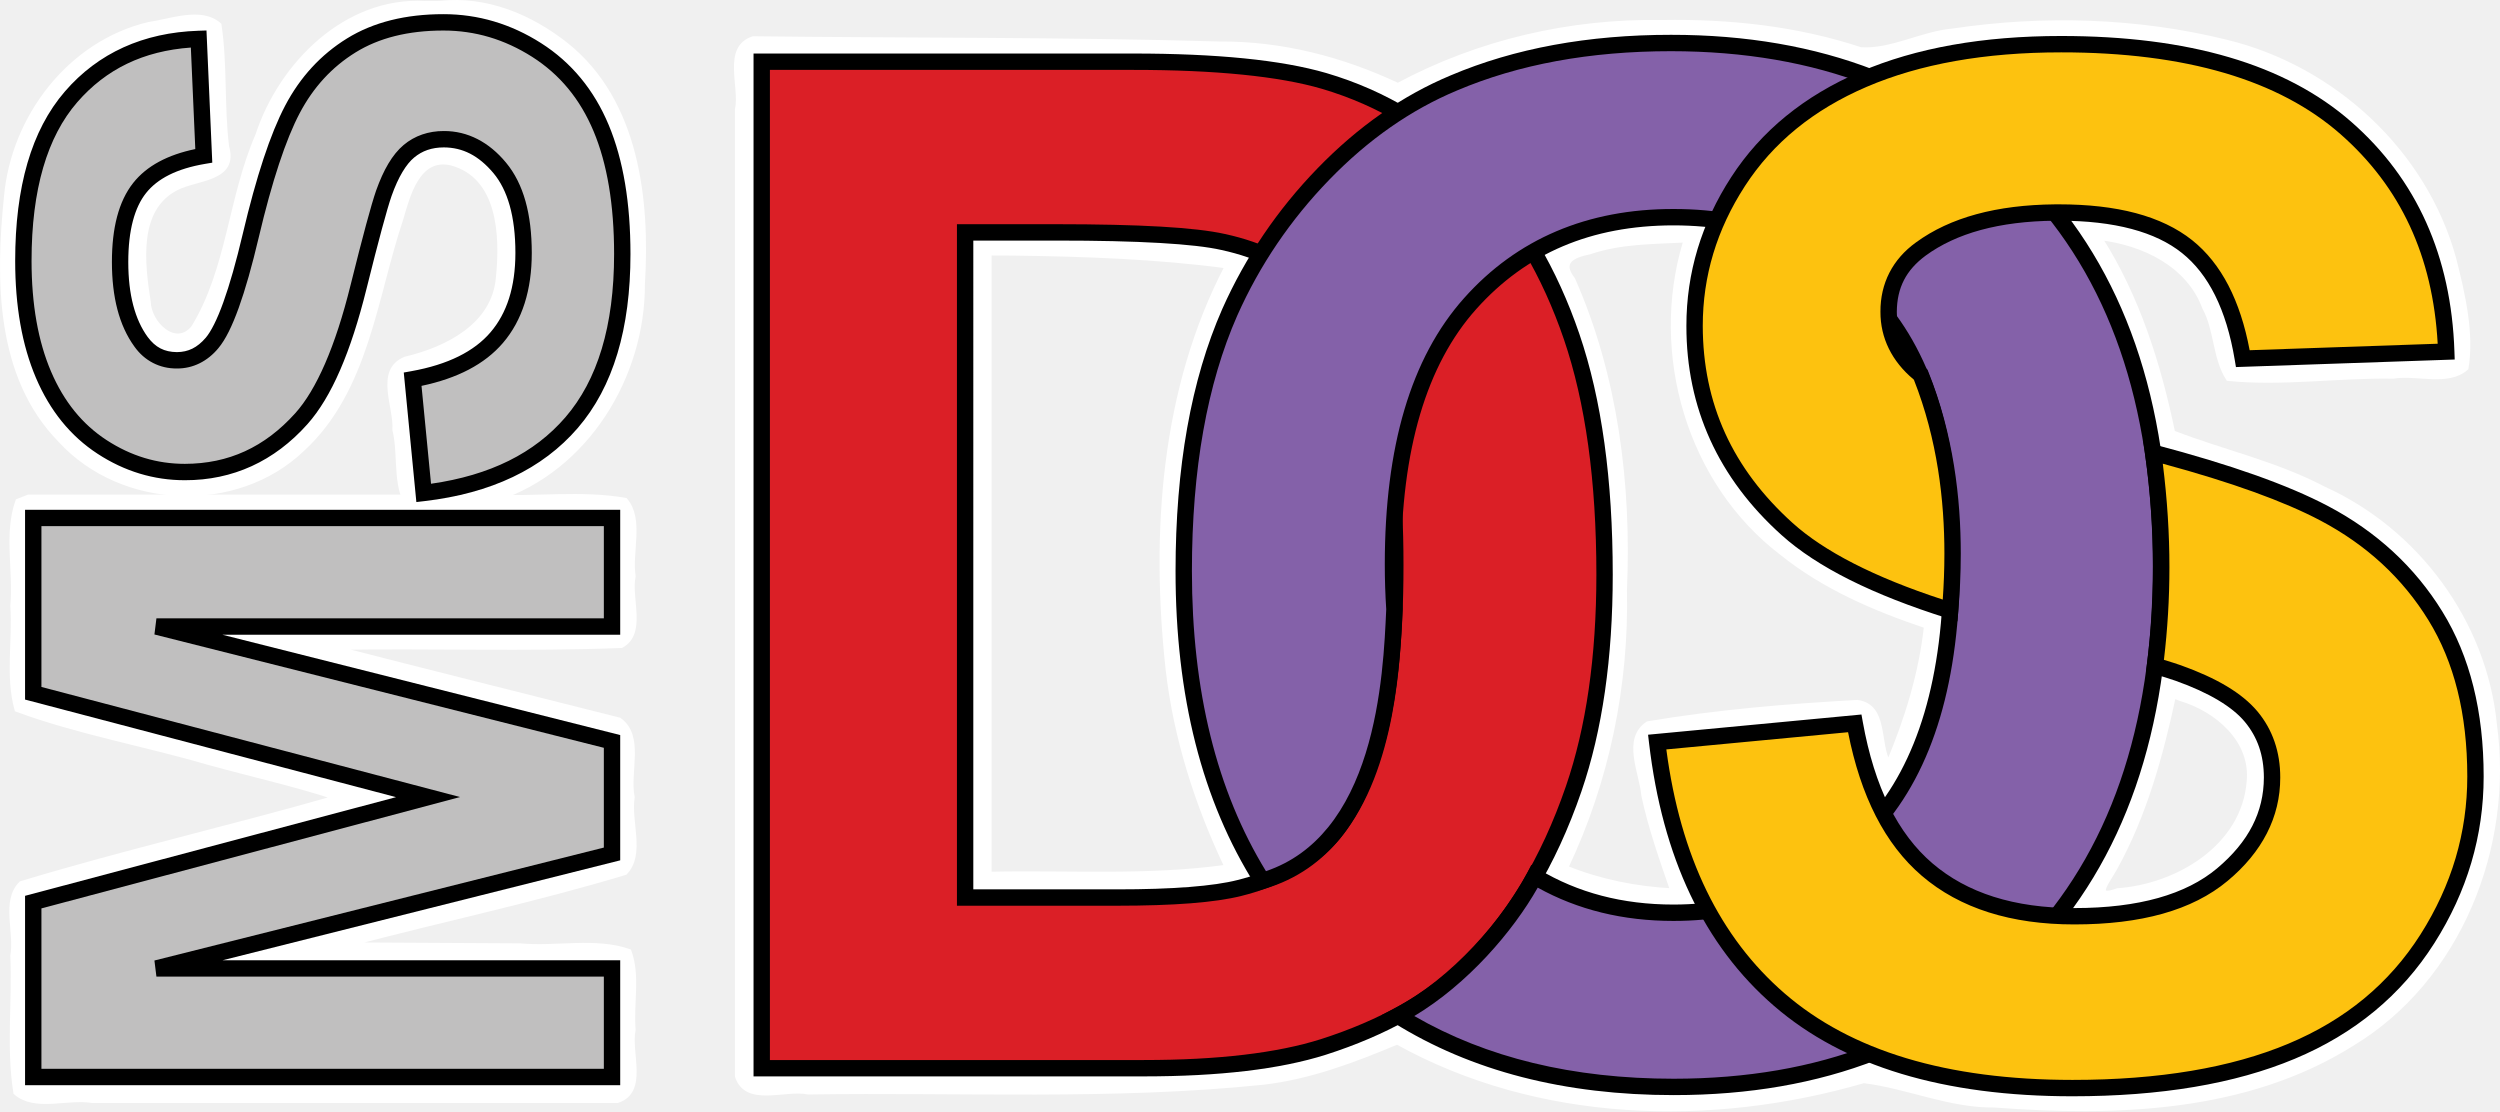
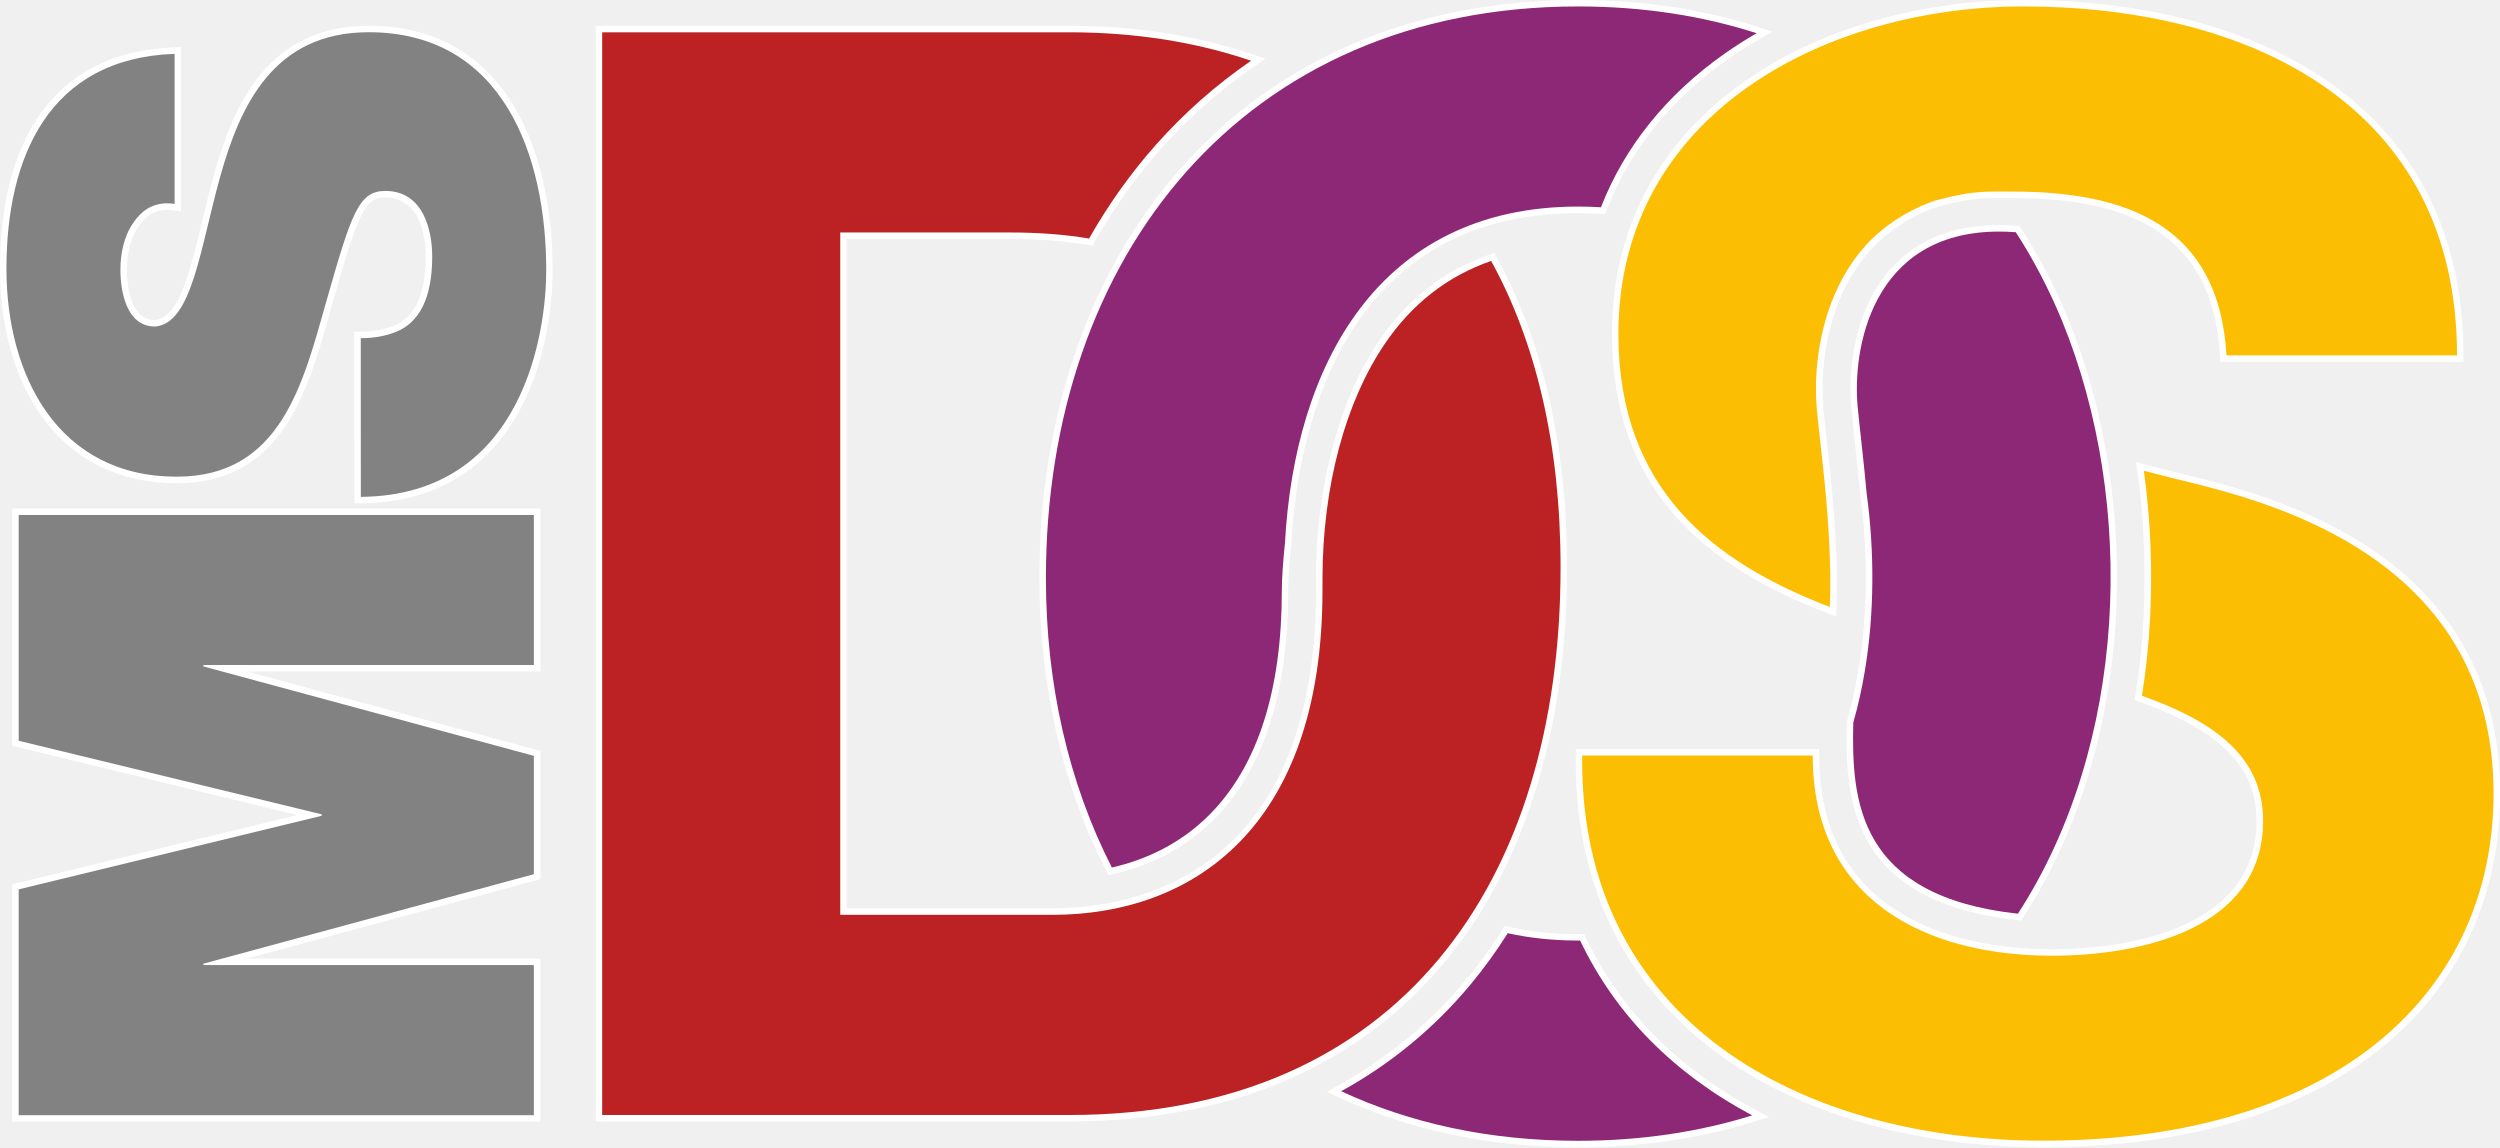
- <svg xmlns="http://www.w3.org/2000/svg" version="1.2" id="Layer_1" x="0px" y="0px" width="1092.069" height="485.46" viewBox="0 0 1092.069 485.46" xml:space="preserve">
-   <defs id="defs51" />
-   <path style="fill:#ffffff;stroke:#ffffff;stroke-width:1.851" d="M 725.961,9.669 C 685.908,8.987 645.976,18.237 610.62,37.169 586.197,25.703 559.792,18.857 532.704,19.055 464.835,17.088 396.919,17.578 329.03,16.763 c -12.706,4.071 -4.909,21.06 -7.054,31.065 0,140.785 0,281.57 0,422.356 4.158,12.63 21.061,4.854 31.069,6.992 66.227,-1.022 132.759,2.549 198.756,-4.255 20.393,-2.366 39.7,-9.681 58.5,-17.575 61.703,34.26 137.065,36.261 203.807,16.881 19.146,2.328 37.554,10.924 57.283,10.647 52.786,3.968 109.66,2.261 155.892,-26.718 47.043,-28.278 69.864,-86.449 62.499,-139.754 -4.386,-44.594 -34.067,-84.723 -74.836,-103.055 -20.809,-10.951 -43.955,-15.979 -65.717,-24.402 -6.159,-29.7 -15.419,-59.244 -31.853,-84.977 18.902,2.293 38.529,11.561 45.56,30.451 5.311,9.756 4.417,21.832 10.344,31.054 23.687,2.401 48.273,-1.406 72.132,-0.983 10.433,-1.712 23.876,3.504 31.988,-3.679 2.479,-15.433 -1.448,-32.217 -5.328,-47.579 C 1059.324,66.326 1019.318,29.543 972.367,18.231 933.599,8.645 892.604,7.53 853.166,13.367 839.467,14.57 826.145,22.464 812.78,21.55 784.82,12.291 755.31,9.155 725.961,9.669 Z m 9.99,96.547 c -14.407,48.31 1.791,104.509 42.266,135.382 18.567,14.923 40.726,24.437 63.146,31.951 -2.225,20.592 -8.448,40.628 -16.436,59.672 -4.79,-8.494 -0.919,-24.817 -13.591,-26.542 -30.58,1.658 -61.308,4.264 -91.507,9.317 -10.485,6.827 -2.744,21.647 -1.934,31.457 3.031,14.165 7.887,27.899 12.604,41.517 -15.819,-0.785 -31.67,-3.973 -46.359,-9.947 17.92,-37.822 26.528,-79.506 25.634,-121.317 2.035,-46.111 -3.964,-93.498 -22.612,-135.693 -5.917,-7.577 -0.245,-10.312 7.183,-11.808 13.66,-4.678 27.76,-4.447 41.949,-5.204 z m -293.659,4.505 c 31.079,0.396 63.464,1.521 93.637,5.597 -28.069,53.759 -32.293,116.708 -25.83,176.058 3.462,30.031 12.736,59.055 25.696,86.275 -34.285,4.81 -68.82,2.316 -103.558,3.073 0,-90.349 0,-180.698 0,-271.047 3.352,0.015 6.703,0.029 10.055,0.043 z m 510.294,194.617 c 15.801,4.686 31.566,18.113 29.742,36.094 -2.22,28.436 -31.145,45.659 -57.351,47.502 -11.115,4.033 -3.987,-4.059 -0.987,-9.708 12.932,-23.291 20.003,-49.228 25.58,-75.114 l 1.715,0.697 z" id="path998" />
-   <path style="fill:#ffffff;stroke:#ffffff;stroke-width:1.851" d="m 7.676,218.835 c -5.143,14.255 -0.84,30.673 -2.253,45.781 1.065,15.045 -2.238,30.914 1.858,45.387 26.939,9.935 55.897,15.039 83.591,23.154 18.015,5 40.163,10.025 55.469,15.283 -45.53,13.064 -92.04,23.728 -137.191,37.398 -7.793,7.735 -1.865,21.424 -3.717,31.588 0.885,19.887 -1.814,40.449 1.337,59.91 8.494,7.496 22.632,1.756 33.42,3.551 76.516,0 153.031,0 229.547,0 12.628,-4.157 4.859,-21.059 7,-31.065 -0.988,-11.374 2.147,-23.526 -1.858,-34.33 -14.883,-5.184 -31.942,-0.989 -47.678,-2.489 -25.05,-0.139 -50.101,-0.278 -75.151,-0.418 40.248,-10.667 81.395,-19.318 121.072,-31.305 7.896,-8.208 1.477,-22.395 3.203,-33.027 -2.282,-10.891 4.409,-26.672 -5.803,-33.875 -41.434,-10.478 -82.916,-20.769 -124.304,-31.427 41.709,-0.697 83.748,0.801 125.243,-0.816 10.175,-5.577 3.243,-20.699 5.276,-30.39 -1.669,-10.765 3.727,-24.83 -3.523,-33.325 -19.004,-3.413 -39.459,-0.448 -59.012,-1.443 -67.26,0 -134.519,0 -201.779,0 -1.582,0.619 -3.165,1.239 -4.747,1.858 z" id="path959" />
-   <path style="display:inline;fill:#ffffff;stroke:#ffffff;stroke-width:1.851" d="M 185.52,1.342 C 150.997,-0.484 122.679,28.045 112.48,59.058 100.536,86.436 99.982,117.747 84.381,143.088 c -7.788,9.436 -19.262,-1.968 -19.459,-11.219 -2.579,-16.561 -5.678,-40.623 12.235,-49.664 8.768,-4.557 26.243,-3.658 21.991,-18.198 C 96.986,46.377 98.436,28.12 95.823,10.839 87.949,3.825 74.742,9.155 64.86,10.559 30.377,18.831 5.789,51.165 2.672,85.824 c -3.724,36.4 -3.769,78.748 23.704,106.671 26.895,29.283 76.99,31.424 105.807,3.771 28.076,-25.852 31.575,-66.354 43.071,-100.647 2.993,-10.267 7.314,-27.522 21.746,-24.301 21.496,5.67 22.397,31.836 20.555,49.881 -1.697,20.988 -22.463,31.262 -40.553,35.534 -12.522,5.186 -3.924,21.125 -4.672,31.033 2.948,11.74 -0.761,26.979 8.169,36.423 12.01,2.738 24.852,-3.287 36.572,-6.298 39.137,-12.943 63.857,-53.487 63.718,-93.786 C 283.062,87.294 278.283,44.261 247.47,19.58 231.829,7.159 212.324,-0.983 192.053,1.314 c -2.178,0.01 -4.356,0.019 -6.533,0.029 z" id="path881" />
-   <g id="g918" transform="matrix(1.06754,0,0,1.06754,-121.165,-49.83367)">
-     <g transform="matrix(0.8083804,0,0,0.8083804,119.7144,52.47944)" id="g10">
-       <g id="g8">
-         <path style="fill:#db1f26" id="path4" d="m 377.885,24.065 h 187.801 c 42.346,0 74.632,3.245 96.857,9.727 29.846,8.812 55.42,24.455 76.713,46.922 21.293,22.477 37.492,49.992 48.604,82.537 11.105,32.555 16.662,72.69 16.662,120.417 0,41.938 -5.215,78.09 -15.627,108.434 -12.729,37.074 -30.896,67.078 -54.494,90.008 -17.824,17.383 -41.891,30.938 -72.209,40.664 -22.68,7.184 -52.997,10.77 -90.95,10.77 H 377.885 Z m 102.961,86.393 v 336.695 h 76.75 c 28.708,0 49.428,-1.619 62.168,-4.855 16.669,-4.16 30.501,-11.205 41.503,-21.145 10.994,-9.939 19.963,-26.295 26.914,-49.066 6.943,-22.772 10.42,-53.812 10.42,-93.105 0,-39.293 -3.477,-69.464 -10.42,-90.507 -6.951,-21.034 -16.678,-37.446 -29.18,-49.234 -12.5,-11.789 -28.355,-19.768 -47.57,-23.928 -14.357,-3.236 -42.492,-4.854 -84.395,-4.854 h -46.19 z" />
-         <path id="path6" d="M 373.742,537.683 V 24.065 19.92 h 191.944 c 42.565,0.013 75.123,3.232 98.028,9.897 v 0 c 30.508,8.999 56.78,25.067 78.548,48.046 v 0 c 21.735,22.941 38.24,51.015 49.517,84.048 v 0 c 11.302,33.144 16.881,73.708 16.883,121.756 v 0 c -0.002,42.276 -5.25,78.874 -15.852,109.777 v 0 c -12.894,37.563 -31.387,68.182 -55.52,91.628 v 0 c -18.396,17.938 -43.066,31.771 -73.851,41.646 v 0 c -23.313,7.376 -53.983,10.956 -92.199,10.962 v 0 H 373.742 Z m 8.284,-8.282 h 189.215 c 37.689,0.007 67.652,-3.584 89.684,-10.571 v 0 c 29.867,-9.583 53.328,-22.858 70.587,-39.69 v 0 c 23.058,-22.408 40.899,-51.8 53.464,-88.383 v 0 C 795.2,360.97 800.379,325.265 800.377,283.67 v 0 c 0.004,-47.41 -5.53,-87.115 -16.439,-119.081 v 0 C 772.991,132.532 757.097,105.574 736.249,83.562 v 0 C 715.43,61.608 690.552,46.389 661.382,37.767 v 0 c -21.557,-6.3 -53.571,-9.57 -95.695,-9.56 v 0 h -183.66 v 501.194 z m 94.676,-78.107 v -340.836 -4.144 h 50.333 c 42.054,0.019 70.2,1.579 85.273,4.948 v 0 c 19.817,4.284 36.437,12.605 49.534,24.963 v 0 c 13.125,12.377 23.164,29.44 30.271,50.949 v 0 c 7.166,21.763 10.618,52.259 10.629,91.807 v 0 c -0.006,39.541 -3.474,70.908 -10.6,94.313 v 0 c -7.092,23.176 -16.263,40.196 -28.1,50.932 v 0 c -11.564,10.451 -26.068,17.8 -43.259,22.084 v 0 c -13.426,3.393 -34.304,4.972 -63.189,4.984 v 0 z m 8.284,-8.284 h 72.608 c 28.533,0.013 49.093,-1.646 61.165,-4.732 v 0 c 16.132,-4.031 29.29,-10.773 39.729,-20.199 v 0 c 10.153,-9.146 18.919,-24.836 25.731,-47.201 v 0 c 6.761,-22.142 10.247,-52.851 10.238,-91.896 v 0 c 0.013,-39.043 -3.491,-68.889 -10.211,-89.209 v 0 c -6.795,-20.56 -16.21,-36.322 -28.089,-47.52 v 0 c -11.902,-11.217 -26.992,-18.856 -45.638,-22.9 v 0 c -13.608,-3.094 -41.731,-4.771 -83.484,-4.751 v 0 h -42.047 z m -4.14,-328.409 v -4.142 z" />
+ <svg xmlns="http://www.w3.org/2000/svg" version="1.1" id="Layer_1" x="0px" y="0px" viewBox="0 0 3839 1761.7" style="enable-background:new 0 0 3839 1761.7;" xml:space="preserve">
+   <style type="text/css">
+ 	.st0{fill:#828283;}
+ 	.st1{fill:#FFFFFF;}
+ 	.st2{fill:#FBBE02;}
+ 	.st3{fill:#8D2877;}
+ 	.st4{fill:#BC2223;}
+ </style>
+   <g>
+     <g>
+       <g>
+         <g>
+           <polygon class="st0" points="23.8,1717.6 23.8,1361.9 477.5,1251.7 23.8,1141.5 23.8,785.8 824.8,785.8 824.8,1026.2       341.7,1026.2 824.8,1156.9 824.8,1346.2 341.7,1477.1 824.8,1477.1 824.8,1717.6     " />
+           <path class="st1" d="M819.8,790.8v230.4H312.4v2.2l507.4,137.3v181.7l-507.4,137.4v2.2h507.4v230.5H28.7v-346.8l465.3-113v-2.2      L28.7,1137.5V790.8H819.8 M829.7,780.8h-9.9H28.7h-9.9v9.9v346.8v7.8l7.6,1.8l430,104.5l-430,104.4l-7.6,1.8v7.8v346.8v9.9h9.9      h791.1h9.9v-9.9v-230.5v-9.9h-9.9H379.1L822.4,1352l7.3-2v-7.6v-181.7v-7.6l-7.3-2l-443.3-120h440.7h9.9v-9.9V790.8V780.8      L829.7,780.8z" />
+         </g>
+         <g>
+           <path class="st0" d="M549,514.4h5c18.5,0,35.9-2.9,50.3-8.5c36.1-13.4,54.4-51,54.4-111.7c0-22.5-4.8-95.9-67-95.9      c-37.2,0-47.7,31.9-86.1,167c-1.3,4.5-2.6,9-3.8,13.6c-17.4,61.6-35.3,125.3-68.6,174.4c-38.3,56.4-91.2,83.8-161.7,83.8      c-44.7,0-85.1-9.3-120.3-27.5c-32.5-16.9-60.5-41.5-83.1-73C27.4,579.6,5,500.2,5,412.9c0-45.1,4.5-86.9,13.4-124.3      C28,248,42.9,212.5,62.6,183.2C107.4,116.4,176.5,80.9,268,77.8l5.1-0.2V319l-5.7-0.9c-3.6-0.5-7.1-0.8-10.5-0.8      c-19.8,0-35.4,9-47.8,27.5l-0.1,0.2c-12.1,16.8-19.1,42-19.1,69.1c0,19.3,3.5,82.4,48,82.5c40.7-3.4,57.6-73.7,77.2-154.9      c5.6-23,11.3-46.8,17.9-70.8c13.3-48,33.6-109.1,72.3-155.2c18.9-22.5,41.2-39.9,66.1-51.6c27.5-13,59.4-19.5,94.7-19.5      c50,0,94.4,11.1,132,33c34.2,19.9,63,48.9,85.8,86.1c20.4,33.4,35.9,73.4,46,118.9c9.1,41,13.7,85.6,13.7,132.5      c0,27.5-3.5,123.8-48.2,209.1c-22.4,42.7-51.9,76.4-87.7,100.3c-42.5,28.3-94.2,43-153.8,43.5l-5,0L549,514.4z" />
+           <path class="st1" d="M566.2,49.5c206.1,0,272.6,189.5,272.6,365.6c0,89.7-32.1,345.7-284.7,347.9L554,519.3      c20,0,37.7-3.3,52.1-8.9c47.6-17.7,57.6-70.9,57.6-116.4c0-39.9-13.3-100.8-72-100.8c-41,0-52.1,34.3-90.9,170.7      c-35.5,125.2-69.8,268.1-229.3,268.1C88.6,732.1,9.9,575.8,9.9,412.9c0-171.8,65.3-323.5,258.2-330.2v230.4      c-3.9-0.6-7.7-0.9-11.3-0.9c-23.8,0-40.3,12.3-51.9,29.7c-14.4,20-20,47.6-20,72c0,33.2,8.9,87.5,53.2,87.5      c56.5-4.5,68.7-117.5,99.8-229.3C369,160.3,421,49.5,566.2,49.5 M566.2,39.6c-36,0-68.6,6.7-96.8,20      c-25.6,12-48.4,29.8-67.8,52.9c-17,20.2-31.5,44.3-44.5,73.7c-10.4,23.5-19.8,50.8-28.8,83.3c-6.7,24-12.4,47.9-18,70.9      c-19.1,79.2-35.6,147.7-72.6,151.1c-39.8-0.4-42.9-59.4-42.9-77.6c0-26.1,6.6-50.2,18.1-66.2l0.1-0.1l0.1-0.2      c11.3-17,25.6-25.3,43.6-25.3c3.1,0,6.4,0.3,9.8,0.8l11.4,1.7v-11.5V82.7V72.4l-10.3,0.4c-47.9,1.7-90.3,12.2-126.1,31.4      c-33.3,17.9-61.4,43.5-83.3,76.2c-20.1,29.9-35.2,65.9-45,107.1C4.5,325.2,0,367.4,0,412.9c0,42.7,5.2,83.5,15.5,121.2      c10.9,40.1,27.2,75.5,48.5,105.2c23,32.2,51.6,57.3,84.8,74.6c35.8,18.6,77.1,28.1,122.6,28.1c72.3,0,126.5-28.1,165.8-86      c33.8-49.8,51.8-113.8,69.3-175.8c1.3-4.5,2.6-9.1,3.8-13.6c19.2-67.4,31.7-110.1,44-134.7c12-24.1,22.4-28.7,37.4-28.7      c57.6,0,62.1,69.6,62.1,90.9c0,58.4-17.2,94.4-51.1,107l-0.1,0l-0.1,0c-13.9,5.4-30.6,8.2-48.5,8.2h-10l0,10l0.1,243.7l0,10      l10-0.1c60.5-0.5,113.2-15.4,156.5-44.3c36.5-24.3,66.5-58.7,89.3-102.1c18-34.3,31.3-73.9,39.6-117.6c8-41.9,9.1-76.7,9.1-93.8      c0-47.3-4.7-92.3-13.9-133.6c-10.2-46-25.9-86.6-46.6-120.4c-23.2-37.9-52.6-67.5-87.5-87.8C662.3,50.9,617.1,39.6,566.2,39.6      L566.2,39.6z" />
+         </g>
+       </g>
+       <g>
+         <g>
+           <path class="st2" d="M3137.5,1756.6c-112.3,0-217.4-16.4-312.2-48.7c-101-34.4-185.3-85.3-250.5-151.2      c-48.7-49.2-86.1-106.6-111.2-170.5c-26.8-68-39.8-144-38.9-226.1l0.1-4.9h363.8v5c0,189.4,135.7,302.4,362.9,302.4      c74.8,0,318.7-14.6,318.7-202.3c0-84.5-56.3-142.2-182.7-187.3l-3.9-1.4l0.7-4.1c6.2-38.5,10.3-78.1,12.4-117.5l0.3-6.3      c0.1-2.1,0.2-4.2,0.2-6.3c0.1-2.1,0.1-4.2,0.2-6.3c0.2-3.9,0.3-7.9,0.4-11.7l0-0.1c0-3.1,0.1-6.4,0.2-9.5      c0.1-4.6,0.2-9.2,0.2-14.1c0-2.4,0-4.7,0.1-7.2v-0.9c0-7.5-0.1-15-0.2-22.2c0-1.3-0.1-2.5-0.1-3.8c0-1.2,0-2.4-0.1-3.6l0-0.2      c-0.1-4.7-0.2-9.5-0.4-14.2c-0.1-1.6-0.1-3.2-0.2-4.7c-0.1-1.6-0.2-3.2-0.2-4.9l-0.6-11.8l-0.6-10.9c-0.1-2-0.2-3.9-0.4-6      c-0.1-1.1-0.2-2.2-0.2-3.3c-1.3-17.7-2.7-34-4.6-49.8l0-0.3v-0.1c0-0.2-0.1-0.5-0.1-0.9c-0.7-5.7-1.4-11.5-2.2-17.3l-0.3-2.2      l-0.1-0.7c-0.3-2.3-0.5-4.7-0.9-6.9l-1.2-7.5l7.3,1.9c14.3,3.8,29,7.5,43.2,11.1c4.4,1.1,9.2,2.3,14.3,3.5      c65.5,16.1,187.6,46,291.4,117.2c127.2,87.2,191.7,211.2,191.7,368.5c0,77.1-15.1,149.1-45,214.1      c-30.2,65.8-75,123.2-133.2,170.8c-59.9,49-133.3,86.9-218.3,112.7C3348.9,1743,3247.9,1756.6,3137.5,1756.6z" />
+           <path class="st1" d="M3292.1,722.9c14,3.7,28.4,7.4,43.3,11.1c121.1,30.2,493.7,107.1,493.7,484.3      c0,305-239.9,533.3-691.6,533.3c-368,0-712.6-181.6-707.9-591.4h354c0,221.3,172.3,307.4,367.9,307.4      c128.1,0,323.7-37.3,323.7-207.3c0-99.3-76.4-152.9-186-191.9c6.2-38.6,10.3-78,12.4-118.1c0.1-2.1,0.2-4.3,0.3-6.4      c0.2-4.2,0.3-8.4,0.5-12.6c0.2-4,0.3-8,0.4-11.9c0-3.1,0.1-6.3,0.2-9.4c0.2-7,0.2-14,0.3-21.4c0-0.3,0-0.7,0-1      c0-7.5-0.1-14.9-0.2-22.4c-0.1-2.5-0.1-5-0.2-7.5c-0.1-4.8-0.2-9.6-0.4-14.4c-0.1-3.2-0.3-6.4-0.4-9.5c-0.2-4-0.4-8-0.6-11.9      c-0.2-3.6-0.4-7.3-0.6-10.8c-0.1-3.2-0.4-6.3-0.6-9.4c-1.2-16.8-2.7-33.5-4.6-50c0-0.3-0.1-0.7-0.1-1.1      c-0.7-5.9-1.4-11.7-2.2-17.6c-0.1-0.7-0.2-1.4-0.3-2.1C3292.8,728.2,3292.5,725.5,3292.1,722.9 M3280,709.5l2.3,15      c0.3,2.2,0.6,4.5,0.9,6.8l0.1,0.7l0,0.1l0,0.1l0.2,1.2l0.1,0.8c0.8,5.7,1.5,11.4,2.1,17.1c0,0.3,0,0.6,0.1,0.8v0.1l0.1,0.6      c1.8,15.7,3.3,31.9,4.5,49.5c0.1,1.1,0.2,2.2,0.2,3.3c0.1,2,0.3,3.9,0.3,5.8l0,0.1l0,0.1l0.3,5.3l0.3,5.5l0.2,4.6l0.4,7.2      c0.1,1.6,0.1,3.3,0.2,4.8c0.1,1.6,0.1,3.1,0.2,4.6l0,0.1l0,0.1c0.2,4.6,0.3,9.4,0.4,14l0,0.2l0,0.1l0,0.1c0,1.1,0.1,2.3,0.1,3.5      c0,1.2,0,2.5,0.1,3.8c0.1,7.3,0.2,14.8,0.2,22.1v0.9c0,2.4-0.1,4.8-0.1,7.1c0,4.9-0.1,9.4-0.2,14c-0.1,3.1-0.2,6.4-0.2,9.6      c-0.1,3.8-0.2,7.8-0.4,11.6c-0.1,2.2-0.2,4.3-0.3,6.4c-0.1,2.2-0.1,4.2-0.2,6.3l-0.2,3.3l-0.1,3.1c-2,39.2-6.2,78.6-12.3,117      l-1.3,8.2l7.8,2.8c124.1,44.2,179.4,100.5,179.4,182.6c0,183.1-240.2,197.3-313.8,197.3c-107.6,0-357.9-29-357.9-297.5v-9.9      h-9.9h-354h-9.8l-0.1,9.8c-0.9,82.7,12.3,159.4,39.3,228c25.4,64.5,63.2,122.4,112.3,172.1c33.3,33.7,72.1,63.9,115.4,89.7      c41.5,24.8,87.6,45.9,137.1,62.7c47.8,16.3,99,28.7,152.4,36.9c52.1,8,106.4,12.1,161.5,12.1c110.9,0,212.4-13.7,301.5-40.9      c85.6-26,159.6-64.3,220-113.6c58.8-48.1,104.1-106.1,134.6-172.6c30.2-65.6,45.4-138.3,45.4-216.2      c0-159-65.2-284.4-193.9-372.6c-45.3-31.1-99.4-57.9-160.8-79.7c-51.7-18.4-98.3-29.8-132.3-38.1c-5.1-1.2-9.9-2.4-14.3-3.5      c-14.2-3.6-28.9-7.4-43.2-11.1L3280,709.5L3280,709.5z" />
+         </g>
+         <g>
+           <path class="st3" d="M2423.3,1756.7c-133.7,0-256.8-25.8-365.9-76.5l-8.9-4.1l8.6-4.7c75.4-41.5,141.5-96,196.5-161.8      c20.4-24.4,39.7-51,57.5-79.1l1.9-3l3.4,0.8c33.6,7.4,69.6,11.2,107,11.2c0.4,0,0.8,0,1.2,0c0.6,0,1.2-0.1,1.7-0.1h3.1l1.4,2.8      c26.8,56.2,62.6,107.2,106.4,151.6c44.2,44.7,96.7,83.3,155.8,114.7l10.6,5.6l-11.4,3.5      C2608.5,1743.6,2518,1756.7,2423.3,1756.7z" />
+           <path class="st1" d="M2315.3,1433c33.2,7.4,69.2,11.3,108.1,11.3c1,0,2-0.1,3-0.1c27,56.6,62.9,107.9,107.3,153      c44.7,45.2,97.2,83.8,157,115.6c-81.3,25.3-170.6,39-267.4,39c-136.8,0-258.7-27.2-363.8-76.1c75.7-41.7,142.1-96.2,197.9-163      C2278.3,1487.7,2297.6,1461.1,2315.3,1433 M2310.6,1421.8l-3.7,5.9c-17.6,27.9-36.9,54.4-57.1,78.6      c-54.6,65.4-120.2,119.5-195.1,160.7l-17.2,9.5l17.8,8.3c109.8,51.1,233.6,77,368,77c95.2,0,186.2-13.3,270.4-39.4l22.8-7.1      l-21.1-11.2c-58.7-31.1-110.7-69.4-154.6-113.8c-43.4-44-78.9-94.5-105.4-150.2l-2.7-5.7h-6.3c-0.7,0-1.4,0-2,0.1      c-0.4,0-0.7,0-1,0c-37.1,0-72.7-3.7-106-11.1L2310.6,1421.8L2310.6,1421.8z" />
+         </g>
+         <g>
+           <path class="st4" d="M919.7,1717.2V44.7h722.1c100.8,0,195.3,14.8,280.9,43.9l9.4,3.2l-8.2,5.6c-53.2,36.4-102,79.6-145.3,128.3      c-38.2,43-72.5,91.1-102,143.1l-1.7,3l-3.4-0.6c-37-6.2-77.5-9.3-120.5-9.3h-255.8v1037.9h321c256.4,0,409.5-184.4,409.5-493.4      v-17.1c0-71.3,8.6-139.6,25.6-202.9c16.6-62,40.4-116.1,70.6-160.8c42.2-62.4,98.1-106,166.1-129.6l4-1.4l2,3.7      c71.2,129.3,107.2,288.5,107.2,473.2c0,248-65,456.9-188,604.3c-64.4,77.2-144.3,136.8-237.4,177.4c-97.5,42.5-209.9,64-334,64      H919.7z" />
+           <path class="st1" d="M1641.9,49.6c99.8,0,193.7,14.5,279.3,43.7c-53.3,36.5-102.2,79.6-146.2,129.1      c-38.9,43.8-73.1,91.9-102.6,143.9c-37-6.2-77.3-9.3-121.3-9.3h-260.8v1047.8h326c211.9,0,414.5-130.5,414.5-498.4      c0-4.7,0-16.1,0-17.1c0-144.1,36-273.2,95.4-360.9c41.8-61.8,96.5-104.4,163.6-127.7c68.1,123.8,106.6,280.6,106.6,470.8      c0,482-246.8,840.6-754.5,840.7H924.7V49.6H1641.9 M1641.9,39.7H924.7h-9.9v9.9v1662.6v9.9h9.9h717.2      c124.8,0,237.9-21.7,336-64.4c93.8-40.8,174.3-101,239.2-178.7c123.8-148.2,189.2-358.3,189.2-607.4      c0-185.5-36.3-345.5-107.8-475.6l-4-7.4l-7.9,2.7c-69,23.9-125.7,68.2-168.6,131.5c-30.6,45.1-54.5,99.7-71.3,162.3      c-17.1,63.8-25.8,132.5-25.8,204.2v17.1c0,440.8-282.9,488.4-404.6,488.4h-316.1V366.9H1551c42.7,0,83,3.1,119.7,9.2l6.9,1.1      l3.4-6c29.3-51.6,63.4-99.5,101.4-142.2c43-48.4,91.6-91.3,144.4-127.5l16.4-11.2l-18.8-6.4      C1838.3,54.5,1743.2,39.7,1641.9,39.7L1641.9,39.7z" />
+         </g>
+         <g>
+           <path class="st3" d="M1703,1334.5c-33.3-65-58.8-136-76-210.9c-17.2-75.2-25.9-154.6-25.9-235.9c0-123.5,18.7-240.2,55.6-347.1      c37-107,91.2-201.3,161.3-280.3c71.9-81,158.9-144.1,258.6-187.3C2180.8,27.9,2297.5,5,2423.4,5c97.5,0,190.2,13.9,275.6,41.3      l10.7,3.4l-9.7,5.6c-16.7,9.7-33.4,20.3-49.5,31.6c-88.3,62.3-151.4,140.8-187.5,233.2l-1.3,3.4l-3.6-0.2      c-12-0.7-23.3-1.1-34.6-1.1c-376.8,0-437,357.9-445.4,511.8l0,0.1l0,0.1c-3.1,30.4-4.7,55.4-4.7,72.2      c0,154.9-37.5,271.6-111.3,346.9c-40.9,41.6-92.5,69.8-153.5,83.8l-3.8,0.9L1703,1334.5z" />
+           <path class="st1" d="M2423.4,9.9c99.5,0,191,14.4,274.1,41.1c-17.2,9.9-33.8,20.6-49.8,31.8c-89.3,63.1-153.1,142.8-189.3,235.5      c-11.4-0.7-23-1.1-34.9-1.1c-308,0-435.6,245.8-450.3,516.5c-2.9,28.2-4.8,54.5-4.8,72.7c0,153.6-37,269.1-109.9,343.4      c-45.7,46.5-100.1,70.7-151.1,82.4c-66.3-129.6-101.3-281.5-101.3-444.5C1606.1,394.1,1908.8,9.9,2423.4,9.9 M2423.4,0      c-126.6,0-243.9,23.1-348.8,68.6c-100.3,43.5-187.9,107-260.3,188.6c-70.5,79.5-125.1,174.3-162.3,282      c-37.1,107.4-55.9,224.7-55.9,348.7c0,81.7,8.8,161.4,26,237c17.2,75.3,42.9,146.6,76.4,212l3.5,6.9l7.6-1.7      c61.9-14.2,114.4-42.9,155.9-85.2c74.8-76.2,112.7-194.1,112.7-350.4c0-16.6,1.6-41.4,4.7-71.7l0-0.2l0-0.2      c8.3-152.5,67.8-507.1,440.4-507.1c11.2,0,22.4,0.4,34.3,1.1l7.2,0.4l2.6-6.8c35.7-91.5,98.2-169.2,185.7-231      c15.9-11.2,32.5-21.7,49.1-31.3l19.4-11.2l-21.4-6.9C2614.6,14,2521.4,0,2423.4,0L2423.4,0z" />
+         </g>
+         <g>
+           <path class="st2" d="M2808.4,936.8c-103-39.5-178.7-87.6-231.5-147.2c-31-34.9-54.7-74.8-70.6-118.5      c-17.2-47.1-25.9-100.3-25.9-158.3c0-158,69.3-290.5,200.3-383c57.8-40.8,125.4-72.4,201.2-93.9c72.2-20.6,148-31,225.3-31      c89.9,0,174.6,10,251.6,29.8c82.3,21.1,154.3,53,214.3,94.8c64.6,45.1,114.8,101.6,149.2,167.9c37,71.6,55.8,155,55.8,248.2v5      h-363.6l-0.3-4.7c-5.4-92.4-38.3-156.8-100.7-197c-52.1-33.5-124.9-49.9-222.6-49.9c-3.9,0-7.6,0-11.3,0c-3.4,0-6.7,0-10,0      c-24.6,0-46.3,0.8-83.5,10.5l-0.2,0l-0.2,0c-6.7,1.3-12.9,3.1-19,5.3c-37.7,14.1-72.2,36.9-97.1,64.3      c-65.5,71.8-81.4,176.4-74.4,250.4c1,11.3,2.4,23.9,3.9,37.1c0.5,4.4,1,8.9,1.5,13.4l0,0.3c7.5,67.8,17.8,160.7,14.5,251.8      l-0.3,7L2808.4,936.8z" />
+           <path class="st1" d="M3107.1,9.9c346.9,0,665.9,151.4,665.9,535.8h-354c-11.6-200.3-153.7-251.5-328.3-251.5      c-7.6,0-14.5-0.1-21.2-0.1c-25.8,0-47.8,1-84.8,10.7c-6.7,1.3-13.2,3.1-19.8,5.6c-37.3,13.9-72.6,36.6-99.1,65.6      c-66.6,73.1-82.7,179.2-75.7,254.2c1.4,15.1,3.4,32.3,5.4,50.6c7.6,68.2,17.8,160.5,14.5,251.3      c-179-68.6-324.8-180.6-324.8-419.3C2485.3,173,2806.7,9.9,3107.1,9.9 M3107.1,0c-38.1,0-76.6,2.6-114.3,7.8      c-38.3,5.2-76.1,13.1-112.3,23.4c-76.3,21.7-144.4,53.5-202.7,94.7c-62.9,44.4-112.1,98.3-146.3,160.3      c-37.3,67.5-56.1,143.8-56.1,226.8c0,58.5,8.8,112.3,26.2,160c16.1,44.2,40.2,84.6,71.6,120c28.8,32.5,63.3,60.9,105.5,86.9      c36.9,22.7,78.7,42.8,127.9,61.7l13,5l0.5-13.9c3.3-91.4-7-184.5-14.5-252.5l0-0.3c-0.5-4.5-1-9-1.5-13.4      c-1.5-13.3-2.8-25.8-3.9-37.1c-6.9-72.9,8.7-176,73.1-246.6c24.5-26.9,58.3-49.2,95.2-63c5.8-2.2,11.8-3.9,18.2-5.1l0.3-0.1      l0.3-0.1c36.6-9.6,58-10.4,82.2-10.4c3.2,0,6.5,0,9.9,0c3.6,0,7.4,0,11.3,0c96.7,0,168.6,16,219.9,49.1      c61,39.3,93.2,102.4,98.5,193.1l0.5,9.4h9.4h354h9.9v-9.9c0-93.9-19-178.2-56.4-250.4c-34.7-67.1-85.4-124.2-150.8-169.7      c-60.4-42.1-133-74.3-215.9-95.6C3282.5,10.1,3197.4,0,3107.1,0L3107.1,0z" />
+         </g>
      </g>
    </g>
-     <g transform="matrix(0.8083804,0,0,0.8083804,119.7144,52.47944)" id="g18">
-       <g id="g16">
-         <path style="fill:#8461a9" id="path12" d="m 769.093,436.428 c 20.459,12.277 43.885,18.416 70.275,18.416 41.145,0 74.918,-14.813 101.307,-44.443 26.387,-29.625 39.59,-74.078 39.59,-133.344 0,-58.563 -12.852,-102.249 -38.535,-131.068 -25.695,-28.81 -59.813,-43.224 -102.361,-43.224 -42.547,0 -76.852,14.59 -102.887,43.751 -26.045,29.161 -39.063,73.143 -39.063,131.938 0,7.828 0.246,15.4 0.734,22.717 -1.523,32.752 -4.482,119.342 -66.846,137.545 -26.542,-41.889 -39.809,-94.147 -39.809,-156.776 0,-52.044 7.767,-95.731 23.31,-131.059 11.593,-26.018 27.423,-49.373 47.484,-70.056 20.064,-20.673 42.033,-36.012 65.924,-46.007 31.77,-13.48 68.418,-20.221 109.934,-20.221 75.141,0 135.264,23.355 180.375,70.064 45.102,46.71 67.66,111.652 67.66,194.836 0,82.5 -22.385,147.045 -67.145,193.635 -44.766,46.59 -104.596,69.879 -179.506,69.879 -54.563,0 -101.082,-11.998 -139.559,-35.996 30.384,-15.89 56.714,-46.856 69.118,-70.587 z" />
-         <path id="path14" d="m 839.534,547.152 c -55.157,0.007 -102.519,-12.149 -141.75,-36.624 v 0 l -6.14,-3.833 6.411,-3.352 c 29.329,-15.266 55.413,-45.856 67.367,-68.834 v 0 l 2.034,-3.894 3.767,2.26 c 19.782,11.862 42.391,17.817 68.146,17.826 v 0 c 40.154,-0.057 72.506,-14.272 98.212,-43.058 v 0 c 25.448,-28.544 38.543,-71.893 38.541,-130.587 v 0 c 0.004,-58.002 -12.754,-100.593 -37.484,-128.312 v 0 c -24.955,-27.908 -57.637,-41.785 -99.269,-41.839 v 0 c -41.617,0.054 -74.491,14.096 -99.799,42.369 v 0 c -25.096,28.068 -38.013,70.948 -38.01,129.177 v 0 c 0,7.74 0.243,15.221 0.726,22.44 v 0 l 0.015,0.227 -0.011,0.243 c -0.573,12.271 -1.345,32.357 -5.446,53.701 v 0 c -4.117,21.347 -11.518,44.068 -25.778,61.694 v 0 c -9.497,11.737 -22.152,21.145 -38.598,25.933 v 0 l -2.991,0.871 -1.667,-2.631 c -27.053,-42.69 -40.457,-95.794 -40.452,-158.992 v 0 c 0.002,-52.452 7.815,-96.704 23.667,-132.746 v 0 c 11.789,-26.456 27.906,-50.233 48.295,-71.254 v 0 c 20.401,-21.022 42.845,-36.716 67.278,-46.936 v 0 C 758.971,17.265 796.19,10.45 838.151,10.452 v 0 c 75.971,-0.043 137.443,23.741 183.354,71.328 v 0 c 46.002,47.62 68.847,113.818 68.823,197.712 v 0 c 0.023,83.211 -22.647,149.009 -68.3,196.506 v 0 c -45.527,47.434 -106.645,71.152 -182.296,71.151 v 0 c -0.065,0.003 -0.134,0.003 -0.198,0.003 z m 0,-8.284 c 74.078,-0.043 132.553,-22.901 176.519,-68.607 v 0 c 43.868,-45.683 65.964,-108.976 65.99,-190.766 v 0 c -0.026,-82.473 -22.298,-146.158 -66.498,-191.957 v 0 C 971.231,41.706 912.458,18.78 838.15,18.739 v 0 c -41.072,0 -77.148,6.666 -108.335,19.899 v 0 c -23.33,9.762 -44.824,24.747 -64.549,45.069 v 0 c -19.734,20.347 -35.275,43.279 -46.667,68.84 v 0 c -15.243,34.634 -22.963,77.753 -22.958,129.392 v 0 c 0.004,60.705 12.569,111.228 37.482,151.859 v 0 c 13.268,-4.514 23.452,-12.346 31.506,-22.256 v 0 c 8.63,-10.638 14.709,-23.713 18.96,-37.377 v 0 c 8.481,-27.198 9.663,-56.513 10.415,-72.934 v 0 c -0.483,-7.347 -0.729,-14.94 -0.729,-22.779 v 0 c 0.002,-59.359 13.122,-104.446 40.115,-134.696 v 0 c 26.763,-30.052 62.498,-45.188 105.978,-45.134 v 0 c 43.464,-0.054 79.017,14.898 105.454,44.611 v 0 c 26.634,29.917 39.581,74.7 39.583,133.824 v 0 c 0,59.835 -13.312,105.394 -40.637,136.097 v 0 c -27.071,30.476 -62.267,45.887 -104.4,45.832 v 0 c -25.451,0.009 -48.433,-5.599 -68.675,-16.851 v 0 c -12.54,22.145 -35.39,48.759 -62.48,64.995 v 0 c 36.526,21.109 80.206,31.732 131.321,31.738 z" />
-       </g>
-     </g>
-     <g transform="matrix(0.8083804,0,0,0.8083804,119.7144,52.47944)" id="g26">
-       <g id="g24">
-         <path style="fill:#fdc20f" id="path20" d="m 979.435,301.87 c -37.617,-11.826 -65.129,-25.586 -82.539,-41.27 -31.213,-28.117 -46.813,-62.391 -46.813,-102.832 0,-26.027 7.342,-50.371 22.023,-73.032 14.684,-22.652 35.838,-39.914 63.473,-51.767 27.627,-11.853 60.984,-17.779 100.066,-17.779 63.814,0 111.848,14.136 144.105,42.41 32.248,28.274 49.188,66.015 50.813,113.215 l -102.959,3.551 c -4.383,-26.277 -13.785,-45.175 -28.209,-56.695 -14.426,-11.511 -36.059,-17.271 -64.896,-17.271 -0.691,0 -1.379,0.004 -2.063,0.01 -28.787,0.28 -51.408,6.443 -67.854,18.482 -10.855,7.915 -16.273,18.491 -16.273,31.75 0,12.103 5.086,22.458 15.266,31.056 0.309,0.261 0.627,0.521 0.957,0.782 17.214,42.91 17.626,86.991 14.903,119.39 z m 102.742,-79.924 c 37.871,9.975 66.764,20.219 86.666,30.73 23.945,12.648 42.678,29.948 56.213,51.877 13.535,21.941 20.305,49.041 20.305,81.309 0,29.254 -8.109,56.648 -24.326,82.186 -16.217,25.539 -39.154,44.51 -68.807,56.926 -29.652,12.418 -66.598,18.633 -110.848,18.633 -64.406,0 -113.863,-14.914 -148.377,-44.74 C 858.48,469.039 837.86,425.566 831.149,368.455 l 100.002,-9.47 c 6.02,33.591 18.232,58.259 36.65,74.015 18.416,15.754 43.26,23.623 74.529,23.623 33.119,0 58.082,-7.008 74.873,-21.043 16.791,-14.027 25.193,-30.43 25.193,-49.207 0,-12.057 -3.531,-22.311 -10.576,-30.779 -7.055,-8.461 -19.361,-15.818 -36.928,-22.088 -2.98,-1.037 -6.902,-2.271 -11.771,-3.709 4.345,-34.238 4.445,-68.855 -0.944,-107.851 z" />
-         <path id="path22" d="m 890.295,502 c -35.457,-30.613 -56.49,-75.247 -63.261,-133.064 v 0 l -0.493,-4.206 108.015,-10.23 0.672,3.753 c 5.921,33.014 17.813,56.676 35.267,71.597 v 0 c 17.509,14.969 41.229,22.613 71.836,22.629 v 0 c 32.574,0.007 56.508,-6.921 72.217,-20.079 v 0 c 16.084,-13.513 23.657,-28.538 23.708,-46.026 v 0 c -0.024,-11.261 -3.217,-20.4 -9.615,-28.129 v 0 c -6.262,-7.559 -17.946,-14.725 -35.107,-20.829 v 0 c -2.881,-1 -6.755,-2.222 -11.583,-3.649 v 0 l -3.381,-0.997 0.444,-3.494 c 2.056,-16.212 3.148,-32.492 3.148,-49.296 v 0 c 0,-18.334 -1.303,-37.296 -4.089,-57.466 v 0 l 4.104,-0.566 -4.104,0.566 -0.85,-6.155 6.008,1.582 c 38.05,10.03 67.167,20.32 87.545,31.074 v 0 c 24.538,12.952 43.887,30.801 57.805,53.365 v 0 c 14.021,22.726 20.927,50.651 20.922,83.483 v 0 c 0.011,30.022 -8.363,58.273 -24.972,84.406 v 0 c -16.658,26.261 -40.366,45.838 -70.703,58.525 v 0 c -30.337,12.698 -67.815,18.95 -112.448,18.955 v 0 C 976.374,547.751 925.816,532.689 890.295,502 Z m 5.416,-6.271 c 33.505,28.966 81.861,43.728 145.668,43.734 v 0 c 43.867,0.002 80.279,-6.175 109.247,-18.312 v 0 c 28.967,-12.145 51.135,-30.509 66.911,-55.325 v 0 c 15.824,-24.943 23.67,-51.48 23.681,-79.966 v 0 c -0.01,-31.702 -6.64,-57.977 -19.688,-79.133 v 0 c -13.153,-21.297 -31.271,-38.045 -54.622,-50.39 v 0 c -18.39,-9.72 -45.057,-19.375 -79.818,-28.794 v 0 c 2.278,18.247 3.355,35.592 3.355,52.434 v 0 c 0,15.957 -0.966,31.462 -2.787,46.851 v 0 c 3.396,1.031 6.26,1.95 8.626,2.772 v 0 c 17.94,6.426 30.87,13.976 38.721,23.341 v 0 c 7.688,9.207 11.559,20.573 11.534,33.431 v 0 c 0.049,20.063 -9.183,37.842 -26.68,52.383 v 0 c -17.873,14.913 -43.866,22.002 -77.529,22.006 v 0 c -31.934,0.019 -57.901,-8.078 -77.222,-24.617 v 0 C 946.44,420.167 934.127,395.763 927.776,363.463 v 0 l -91.989,8.711 c 7.147,54.307 27.173,95.24 59.924,123.555 z m 82.482,-189.908 c -37.939,-11.943 -65.929,-25.83 -84.07,-42.143 v 0 c -31.979,-28.735 -48.234,-64.389 -48.181,-105.91 v 0 c -0.014,-26.81 7.604,-52.025 22.688,-75.286 v 0 c 15.146,-23.385 37.05,-41.209 65.315,-53.319 v 0 C 962.229,17.029 996.15,11.048 1035.644,11.046 v 0 c 64.383,0.002 113.507,14.247 146.837,43.439 v 0 c 33.131,28.99 50.613,68.088 52.222,116.186 v 0 l 0.142,4.14 -110.729,3.819 -0.598,-3.582 c -4.287,-25.69 -13.363,-43.495 -26.705,-54.14 v 0 c -13.322,-10.663 -33.992,-16.378 -62.313,-16.367 v 0 c -0.677,0 -1.35,0.004 -2.022,0.011 v 0 c -28.241,0.272 -49.949,6.326 -65.453,17.685 v 0 c -9.912,7.334 -14.487,16.287 -14.572,28.403 v 0 c 0.056,10.911 4.372,19.854 13.798,27.895 v 0 c 0.271,0.228 0.556,0.46 0.854,0.697 v 0 l 0.862,0.684 0.41,1.022 c 12.782,31.87 16.448,64.238 16.45,92.105 v 0 c 0,10.437 -0.518,20.247 -1.264,29.171 v 0 l -0.431,5.159 z m 1.241,-3.952 1.243,-3.951 z M 937.213,36.774 C 910.208,48.37 889.804,65.068 875.581,86.986 v 0 c -14.278,22.064 -21.345,45.537 -21.356,70.781 v 0 c 0.051,39.362 14.995,72.254 45.442,99.754 v 0 c 15.929,14.377 41.301,27.457 76.038,38.804 v 0 c 0.509,-7.292 0.836,-15.098 0.836,-23.282 v 0 c 0.003,-26.853 -3.514,-57.78 -15.458,-88.029 v 0 c -0.061,-0.05 -0.121,-0.101 -0.181,-0.151 v 0 c -10.937,-9.158 -16.791,-20.924 -16.735,-34.222 v 0 c -0.084,-14.399 6.177,-26.6 17.968,-35.091 v 0 c 17.394,-12.723 40.929,-18.995 70.261,-19.281 v 0 c 0.695,-0.007 1.396,-0.011 2.103,-0.011 v 0 c 29.354,0.011 51.949,5.817 67.481,18.177 v 0 c 14.807,11.837 24.348,30.604 29.073,55.668 v 0 l 95.183,-3.283 c -2.451,-44.339 -18.79,-79.374 -49.216,-106.105 v 0 C 1145.836,33.359 1098.891,19.331 1035.644,19.333 v 0 c -0.01,0 -0.012,0 -0.021,0 v 0 c -38.656,0 -71.448,5.872 -98.41,17.441 z" />
-       </g>
-     </g>
-     <g transform="matrix(0.8083804,0,0,0.8083804,119.7144,52.47944)" id="g32">
-       <path style="fill:#8461a9" id="path28" d="M 698.208,301.772" />
-       <path id="path30" d="M 698.208,301.772" />
-     </g>
-     <g transform="matrix(0.8083804,0,0,0.8083804,119.7144,52.47944)" id="g46">
-       <g id="g38">
-         <path style="fill:#c0bfbf" id="path34" d="M 302.11,537.997 H 9.138 V 449.466 L 208.982,396.309 9.138,343.749 v -88.73 H 302.11 v 54.957 H 71.489 L 302.11,368.13 v 56.955 L 71.489,483.04 H 302.11 Z" />
-         <path id="path36" d="M 4.996,542.138 V 446.28 L 192.784,396.331 4.996,346.941 v -96.065 h 301.256 v 63.239 H 104.853 l 201.399,50.788 v 63.409 l -201.285,50.585 h 201.285 v 59.1 4.142 H 4.996 Z m 297.113,-4.141 v -4.143 z M 13.28,340.552 225.187,396.281 13.28,452.647 v 81.207 H 297.968 V 487.181 H 71.49 l -1.011,-8.159 227.488,-57.169 V 371.355 L 70.477,313.99 71.49,305.833 297.968,305.831 V 259.159 H 13.28 Z" />
-       </g>
-       <g id="g44">
-         <path style="fill:#c0bfbf" id="path40" d="m 206.784,242.356 -5.596,-57.555 c 19.319,-3.463 33.508,-10.492 42.567,-21.083 9.062,-10.592 13.589,-24.88 13.589,-42.867 0,-19.051 -4.028,-33.405 -12.091,-43.066 -8.059,-9.658 -17.486,-14.489 -28.278,-14.489 -6.926,0 -12.821,2.033 -17.686,6.095 -4.862,4.066 -9.093,11.16 -12.69,21.284 -2.398,6.929 -6.66,22.716 -12.79,47.363 -7.859,31.71 -17.518,53.958 -28.977,66.748 -16.119,17.986 -35.772,26.979 -58.954,26.979 -14.92,0 -28.877,-4.228 -41.868,-12.69 C 31.02,210.616 21.128,198.426 14.333,182.503 7.538,166.585 4.141,147.365 4.141,124.848 4.141,88.077 12.204,60.398 28.322,41.812 44.444,23.227 65.961,13.469 92.872,12.535 l 2.598,59.154 c -15.054,2.532 -25.88,7.962 -32.475,16.287 -6.595,8.328 -9.892,20.818 -9.892,37.471 0,17.187 3.531,30.645 10.591,40.368 4.531,6.264 10.592,9.393 18.186,9.393 6.929,0 12.859,-2.929 17.786,-8.793 6.264,-7.459 12.79,-25.58 19.585,-54.357 6.794,-28.778 13.823,-50.061 21.083,-63.851 7.263,-13.789 17.187,-24.581 29.777,-32.375 12.59,-7.794 28.146,-11.691 46.664,-11.691 16.787,0 32.509,4.665 47.163,13.989 14.658,9.327 25.549,22.517 32.675,39.569 7.125,17.056 10.691,38.305 10.691,63.75 0,37.04 -8.559,65.483 -25.68,85.333 -17.116,19.856 -42.065,31.712 -74.84,35.574 z" />
-         <path id="path42" d="m 196.695,181.397 3.762,-0.674 c 18.741,-3.362 31.924,-10.073 40.149,-19.699 v 0 c 8.276,-9.686 12.579,-22.849 12.595,-40.174 v 0 c 0.004,-18.507 -3.942,-31.833 -11.13,-40.411 v 0 c -7.544,-8.95 -15.593,-12.952 -25.097,-13.001 v 0 c -6.126,0.024 -10.905,1.717 -15.029,5.131 v 0 c -3.961,3.27 -8.002,9.741 -11.432,19.459 v 0 c -2.289,6.596 -6.574,22.423 -12.686,47.005 v 0 c -7.968,32.037 -17.671,54.787 -29.912,68.516 v 0 c -16.734,18.753 -37.77,28.41 -62.039,28.357 v 0 c -15.706,0.012 -30.539,-4.494 -44.128,-13.36 v 0 C 28.023,213.62 17.573,200.681 10.522,184.129 v 0 C 3.452,167.556 0,147.777 -0.002,124.848 v 0 C 0.002,87.515 8.165,58.76 25.193,39.098 v 0 C 42.023,19.627 64.909,9.311 92.727,8.395 v 0 l 4.102,-0.141 2.938,66.912 -3.61,0.608 C 81.695,78.212 71.966,83.306 66.241,90.547 v 0 c -5.754,7.221 -9.008,18.759 -8.996,34.899 v 0 c -0.004,16.646 3.432,29.185 9.805,37.94 v 0 c 3.955,5.321 8.389,7.594 14.829,7.68 v 0 c 5.727,-0.058 10.243,-2.209 14.614,-7.315 v 0 c 2.563,-3.01 5.71,-9.098 8.868,-17.925 v 0 c 3.184,-8.835 6.485,-20.433 9.858,-34.721 v 0 c 6.848,-28.963 13.905,-50.47 21.45,-64.83 v 0 c 7.563,-14.378 18.038,-25.789 31.26,-33.965 v 0 C 181.307,4.026 197.69,-0.007 216.774,-0.003 v 0 c 17.558,-0.01 34.137,4.92 49.388,14.637 v 0 c 15.378,9.77 26.875,23.73 34.272,41.468 v 0 c 7.405,17.736 11.007,39.518 11.011,65.346 v 0 c 0.004,37.639 -8.704,67.18 -26.685,88.037 v 0 c -17.9,20.79 -44.013,33.061 -77.493,36.983 v 0 l -4.199,0.494 z m 10.09,60.959 4.121,-0.401 z m 3.706,-4.661 c 29.96,-4.279 52.383,-15.527 67.996,-33.619 v 0 c 16.259,-18.843 24.668,-46.186 24.674,-82.627 v 0 c 0.004,-25.062 -3.526,-45.78 -10.372,-62.154 v 0 C 285.935,42.929 275.648,30.508 261.713,21.624 v 0 C 247.656,12.694 232.791,8.295 216.773,8.283 v 0 c -17.95,0.006 -32.678,3.766 -44.482,11.071 v 0 c -11.957,7.411 -21.331,17.585 -28.293,30.783 v 0 C 137.023,63.36 130.021,84.42 123.282,113.01 v 0 c -3.422,14.491 -6.782,26.34 -10.126,35.625 v 0 c -3.369,9.294 -6.618,15.997 -10.319,20.445 v 0 c -5.481,6.621 -12.827,10.327 -20.958,10.272 v 0 c -8.745,0.084 -16.436,-3.901 -21.538,-11.102 v 0 C 52.588,157.554 48.963,143.176 48.959,125.448 v 0 C 48.971,108.283 52.311,94.84 59.747,85.406 v 0 c 6.88,-8.672 17.548,-14.248 31.426,-17.125 v 0 L 88.916,16.898 C 64.881,18.629 46.043,27.768 31.449,44.527 v 0 C 16.242,62.035 8.28,88.639 8.284,124.848 v 0 c -0.002,22.105 3.34,40.766 9.858,56.029 v 0 c 6.541,15.292 15.872,26.734 28.127,34.727 v 0 c 12.393,8.057 25.476,12.007 39.608,12.018 v 0 c 22.095,-0.051 40.366,-8.382 55.869,-25.601 v 0 c 10.678,-11.852 20.296,-33.596 28.043,-64.983 v 0 c 6.149,-24.707 10.389,-40.456 12.907,-47.751 v 0 c 3.752,-10.497 8.172,-18.214 13.938,-23.076 v 0 c 5.602,-4.708 12.614,-7.082 20.341,-7.057 v 0 c 12.079,-0.051 22.886,5.61 31.457,15.976 v 0 c 8.94,10.743 13.048,26.125 13.055,45.72 v 0 c 0.014,18.65 -4.737,34.062 -14.585,45.559 v 0 c -9.26,10.82 -23.167,17.95 -41.227,21.739 v 0 z" />
-       </g>
+     <g>
+       <path class="st3" d="M3098.1,1407.9c-111.9-12.2-185-49.7-223.6-114.5c-33.7-56.7-35.1-124.7-33.7-184.1l0-0.6l0.2-0.6    c7.2-25,13.1-51.3,17.6-78.3c14.4-86,15.3-180,2.8-271.9l0-0.2c-2.7-30.2-5.9-58.6-8.6-83.7c-2-17.8-3.8-34.6-5.2-49.2    c-1.8-18.8-3.2-57.1,7.2-102.1c10.1-43.6,28.2-80,53.8-108.1c38.7-42.5,93-64.1,161.3-64.1c8.3,0,17,0.3,25.8,1h2.5l1.6,2.3    c27.2,41.9,51.1,87.7,71.1,136.1c28.9,70.7,49.8,147,62.2,226.8c12.3,79.3,15.9,160.2,10.7,240.5    c-10.9,168.3-59.7,323.4-140.9,448.6l-1.7,2.6L3098.1,1407.9z" />
+       <path class="st1" d="M3069.8,355.6c8.2,0,16.8,0.3,25.6,1c0.1,0,0.1,0,0.1,0c27.6,42.7,51.2,88.2,70.7,135.3    c115.9,283.4,100.1,652.8-67.5,911.2c-246.3-27-255.6-174-252.8-293.5c7.4-25.7,13.2-52,17.7-78.9c14.9-89.2,15-184,2.8-273.4    c-4.7-52-10.5-98.2-13.8-132.9C2844.4,538.2,2872.8,355.6,3069.8,355.6 M3069.8,345.6l0,9.9L3069.8,345.6    c-69.8,0-125.3,22.1-164.9,65.7c-26.2,28.7-44.6,65.9-54.9,110.4c-10.5,45.6-9.1,84.5-7.3,103.6c1.4,14.6,3.2,31.4,5.2,49.3    c2.8,25,5.9,53.4,8.6,83.6l0,0.2l0,0.2c12.5,91.4,11.6,184.9-2.7,270.4c-4.5,26.8-10.3,53-17.5,77.8l-0.4,1.2l0,1.3    c-1.4,60,0,128.9,34.4,186.7c18.5,31,45.3,56.4,79.8,75.3c38.5,21.1,88.1,35.1,147.5,41.6l6.1,0.7l3.3-5.1    c41.4-63.8,74.6-135.8,98.7-214c23.1-75.1,37.6-154.8,42.9-237c5.2-80.6,1.6-161.9-10.8-241.6c-12.5-80.2-33.5-156.8-62.5-227.9    c-20.2-48.7-44.3-94.7-71.6-136.9l-2.9-4.5h-5.1C3086.9,345.9,3078.2,345.6,3069.8,345.6L3069.8,345.6z" />
    </g>
  </g>
</svg>
